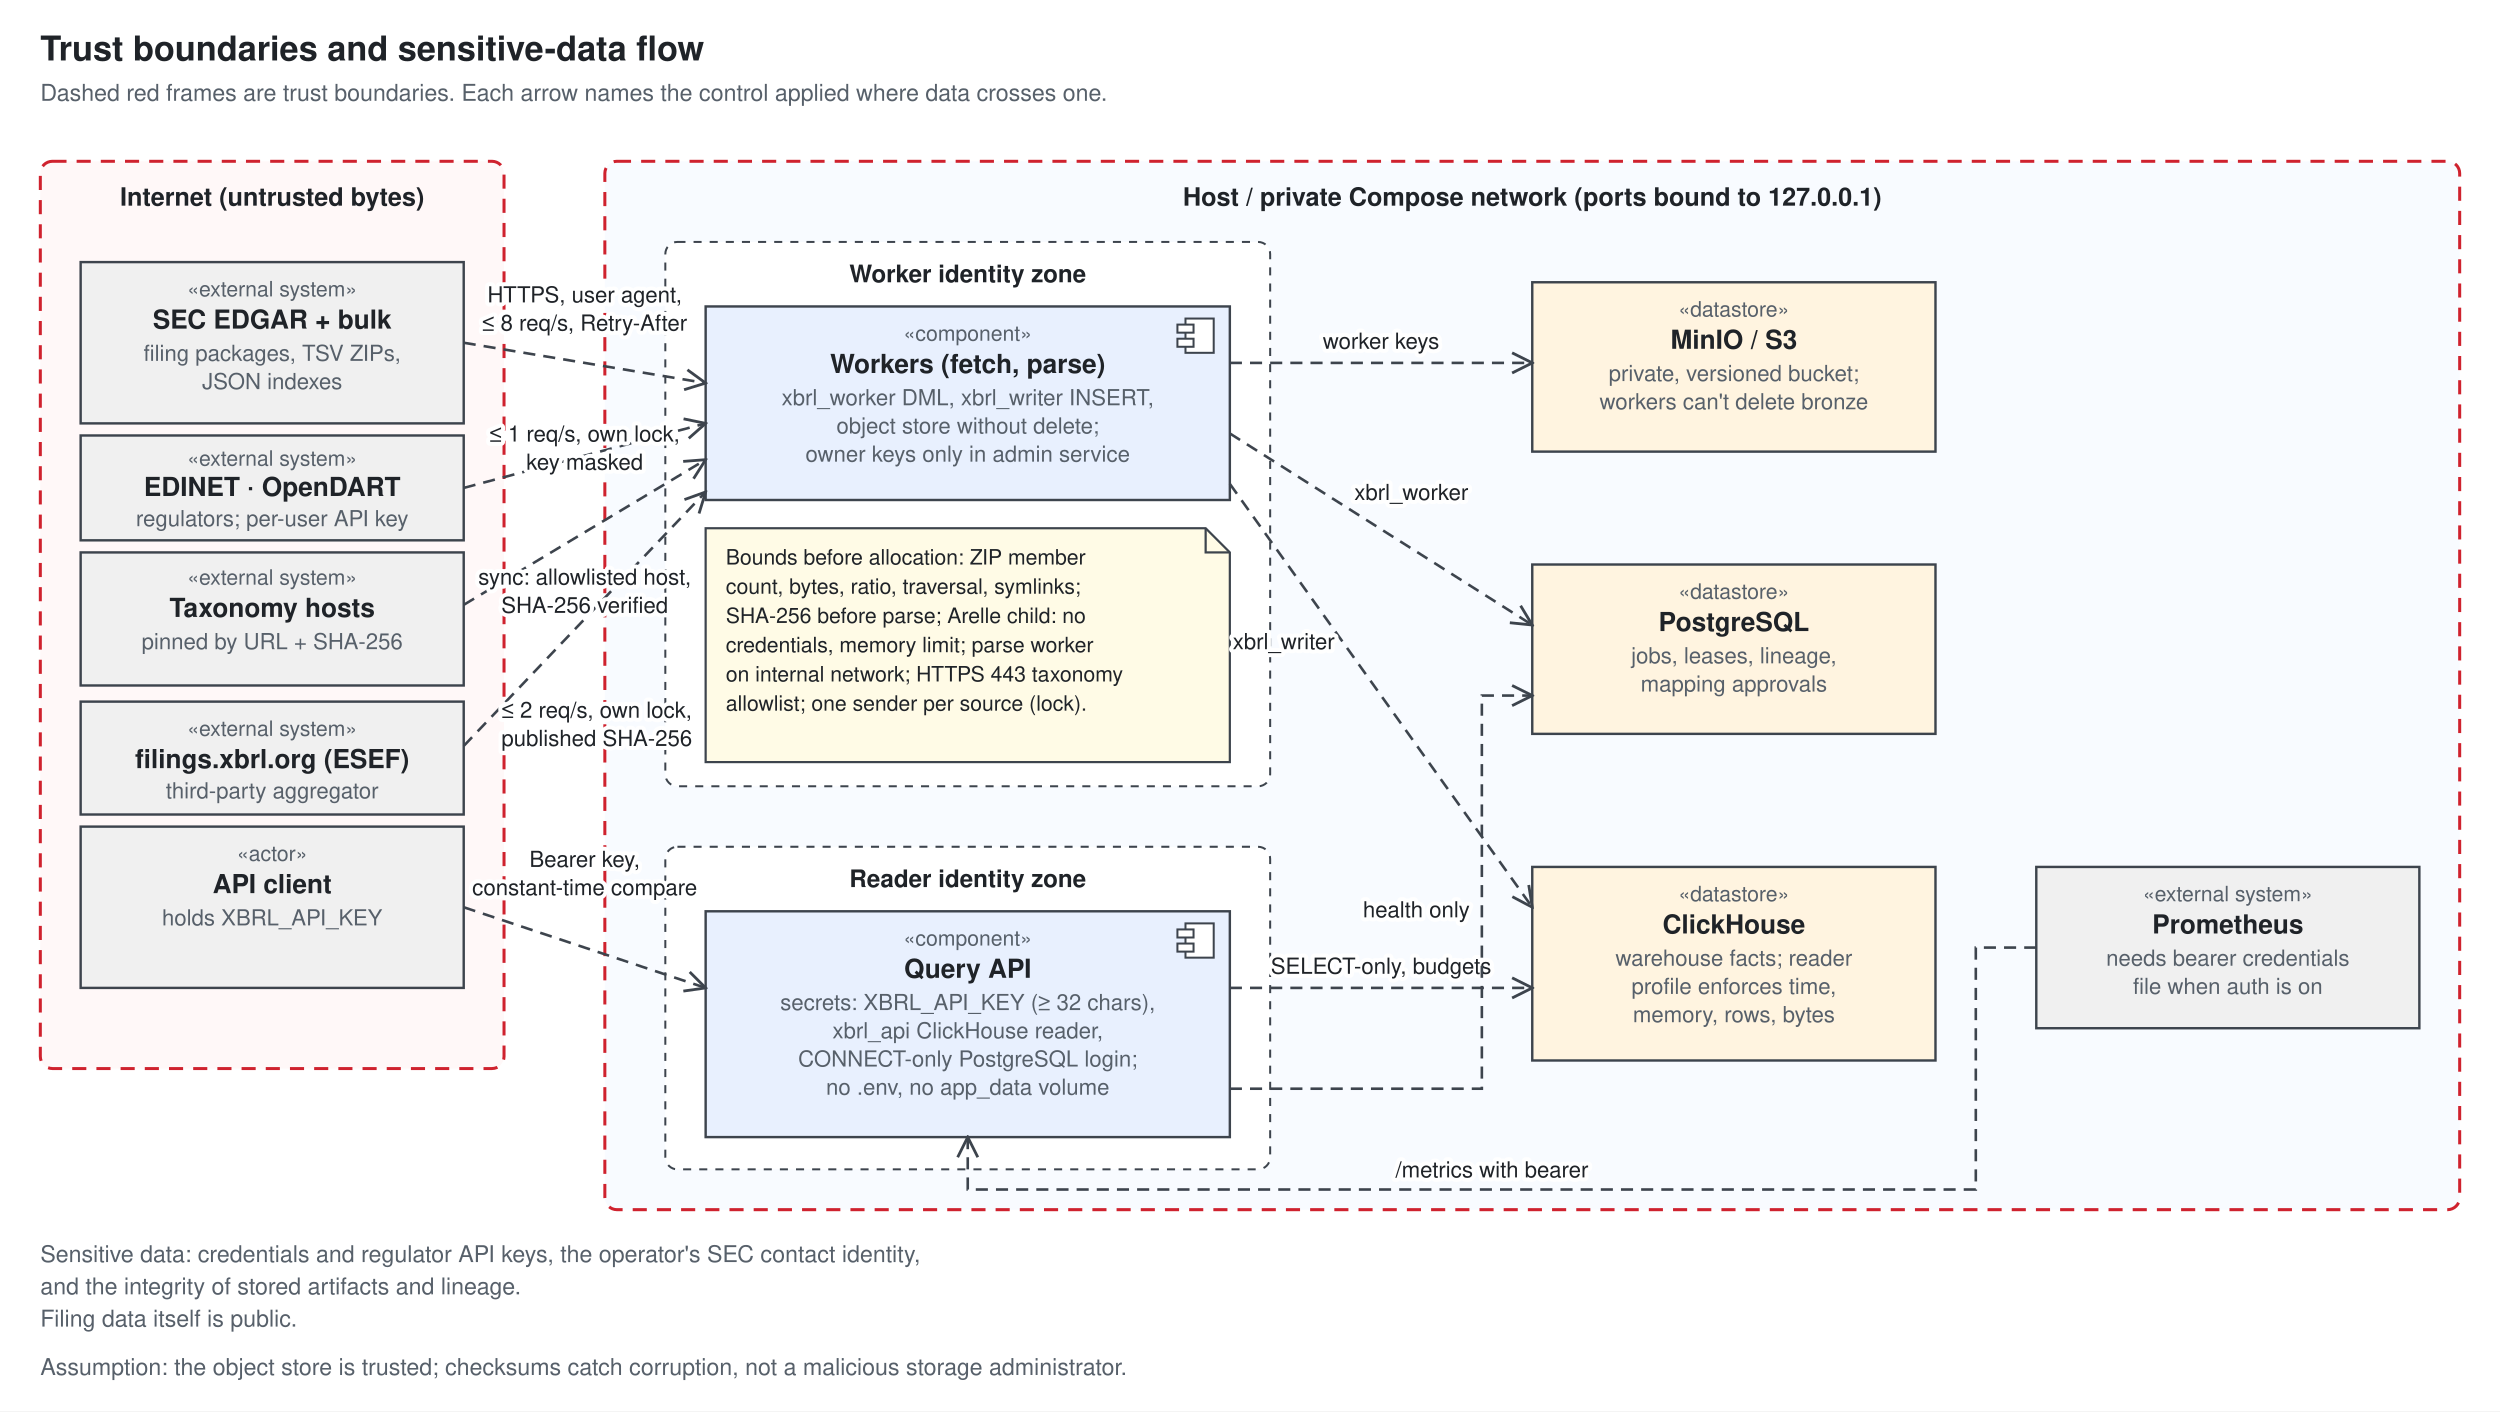
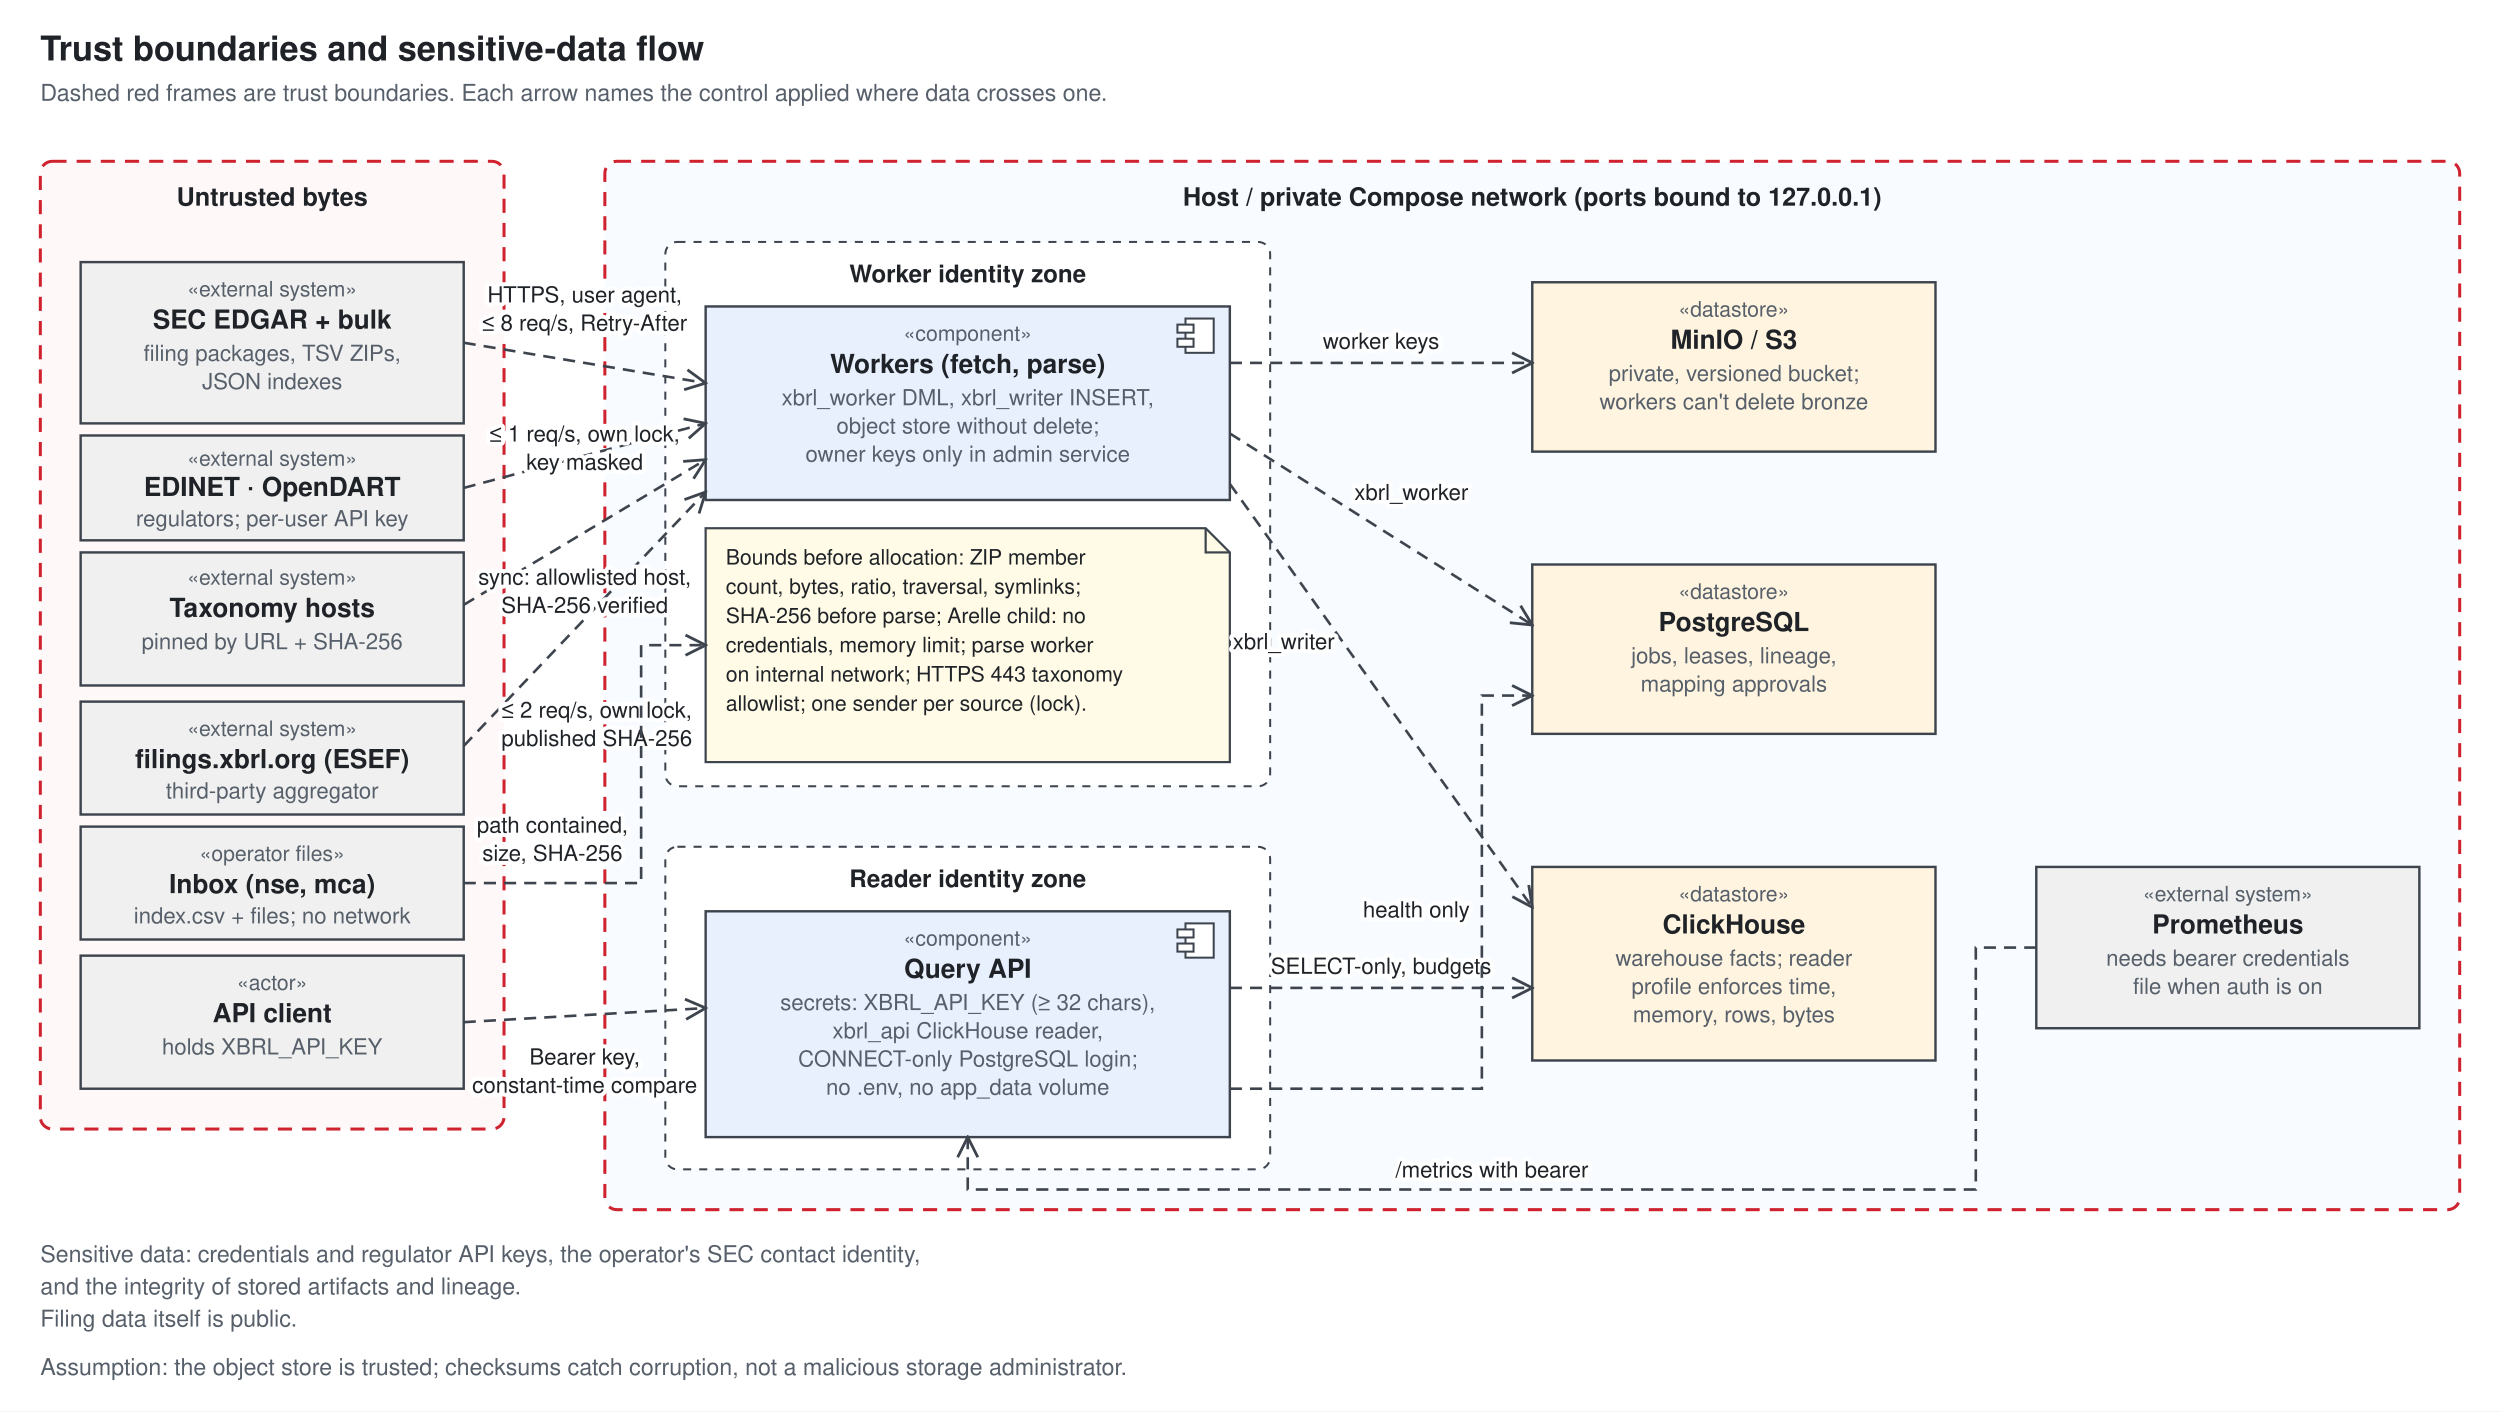
<svg xmlns="http://www.w3.org/2000/svg" viewBox="0 0 1240 700" width="1240" height="700" role="img" aria-labelledby="t d">
  <defs>
    <marker id="open" viewBox="0 0 12 12" refX="11" refY="6" markerWidth="12" markerHeight="12" markerUnits="userSpaceOnUse" orient="auto-start-reverse">
      <path d="M1,1 L11,6 L1,11" fill="none" stroke="#3d444d" stroke-width="1.4" />
    </marker>
    <marker id="filled" viewBox="0 0 12 12" refX="11" refY="6" markerWidth="11" markerHeight="11" markerUnits="userSpaceOnUse" orient="auto-start-reverse">
      <path d="M1,1 L11,6 L1,11 Z" fill="#3d444d" />
    </marker>
    <marker id="diamond" viewBox="0 0 16 10" refX="1" refY="5" markerWidth="16" markerHeight="10" markerUnits="userSpaceOnUse" orient="auto-start-reverse">
      <path d="M1,5 L8,1 L15,5 L8,9 Z" fill="#3d444d" />
    </marker>
  </defs>
  <style>
text { font-family: -apple-system, 'Segoe UI', Helvetica, Arial, sans-serif; fill: #1f2328; }
.m { fill: #57606a; }
.halo { paint-order: stroke; stroke: #ffffff; stroke-width: 4px; stroke-linejoin: round; }
</style>
  <rect width="1240" height="700" fill="#ffffff" />
  <text x="20" y="30" font-size="17" text-anchor="start" font-weight="600">Trust boundaries and sensitive-data flow</text>
  <text x="20" y="50" font-size="11.5" text-anchor="start" class="m">Dashed red frames are trust boundaries. Each arrow names the control applied where data crosses one.</text>
-   <rect x="20" y="80" width="230" height="450" rx="6" fill="#fff8f8" stroke="#cf222e" stroke-width="1.5" stroke-dasharray="7 5" />
-   <text x="135" y="102" font-size="12.5" text-anchor="middle" font-weight="600">Internet (untrusted bytes)</text>
+   <rect x="20" y="80" width="230" height="480" rx="6" fill="#fff8f8" stroke="#cf222e" stroke-width="1.5" stroke-dasharray="7 5" />
+   <text x="135" y="102" font-size="12.5" text-anchor="middle" font-weight="600">Untrusted bytes</text>
  <rect x="40" y="130" width="190" height="80" rx="0" fill="#f0f0f0" stroke="#3d444d" stroke-width="1.2" />
  <text x="135.0" y="147" font-size="10.5" text-anchor="middle" class="m">«external system»</text>
  <text x="135.0" y="163" font-size="13" text-anchor="middle" font-weight="600">SEC EDGAR + bulk</text>
  <text x="135.0" y="179" font-size="11" text-anchor="middle" class="m">filing packages, TSV ZIPs,</text>
  <text x="135.0" y="193" font-size="11" text-anchor="middle" class="m">JSON indexes</text>
  <rect x="40" y="216" width="190" height="52" rx="0" fill="#f0f0f0" stroke="#3d444d" stroke-width="1.2" />
  <text x="135.0" y="231" font-size="10.5" text-anchor="middle" class="m">«external system»</text>
  <text x="135.0" y="246" font-size="13" text-anchor="middle" font-weight="600">EDINET · OpenDART</text>
  <text x="135.0" y="261" font-size="11" text-anchor="middle" class="m">regulators; per-user API key</text>
  <rect x="40" y="274" width="190" height="66" rx="0" fill="#f0f0f0" stroke="#3d444d" stroke-width="1.2" />
  <text x="135.0" y="290" font-size="10.5" text-anchor="middle" class="m">«external system»</text>
  <text x="135.0" y="306" font-size="13" text-anchor="middle" font-weight="600">Taxonomy hosts</text>
  <text x="135.0" y="322" font-size="11" text-anchor="middle" class="m">pinned by URL + SHA-256</text>
  <rect x="40" y="348" width="190" height="56" rx="0" fill="#f0f0f0" stroke="#3d444d" stroke-width="1.2" />
  <text x="135.0" y="365" font-size="10.5" text-anchor="middle" class="m">«external system»</text>
  <text x="135.0" y="381" font-size="13" text-anchor="middle" font-weight="600">filings.xbrl.org (ESEF)</text>
  <text x="135.0" y="396" font-size="11" text-anchor="middle" class="m">third-party aggregator</text>
-   <rect x="40" y="410" width="190" height="80" rx="0" fill="#f0f0f0" stroke="#3d444d" stroke-width="1.2" />
-   <text x="135.0" y="427" font-size="10.5" text-anchor="middle" class="m">«actor»</text>
-   <text x="135.0" y="443" font-size="13" text-anchor="middle" font-weight="600">API client</text>
-   <text x="135.0" y="459" font-size="11" text-anchor="middle" class="m">holds XBRL_API_KEY</text>
+   <rect x="40" y="410" width="190" height="56" rx="0" fill="#f0f0f0" stroke="#3d444d" stroke-width="1.2" />
+   <text x="135.0" y="427" font-size="10.5" text-anchor="middle" class="m">«operator files»</text>
+   <text x="135.0" y="443" font-size="13" text-anchor="middle" font-weight="600">Inbox (nse, mca)</text>
+   <text x="135.0" y="458" font-size="11" text-anchor="middle" class="m">index.csv + files; no network</text>
+   <rect x="40" y="474" width="190" height="66" rx="0" fill="#f0f0f0" stroke="#3d444d" stroke-width="1.2" />
+   <text x="135.0" y="491" font-size="10.5" text-anchor="middle" class="m">«actor»</text>
+   <text x="135.0" y="507" font-size="13" text-anchor="middle" font-weight="600">API client</text>
+   <text x="135.0" y="523" font-size="11" text-anchor="middle" class="m">holds XBRL_API_KEY</text>
  <rect x="300" y="80" width="920" height="520" rx="6" fill="#f8fbff" stroke="#cf222e" stroke-width="1.5" stroke-dasharray="7 5" />
  <text x="760" y="102" font-size="12.5" text-anchor="middle" font-weight="600">Host / private Compose network (ports bound to 127.0.0.1)</text>
  <rect x="330" y="120" width="300" height="270" rx="6" fill="#ffffff" stroke="#3d444d" stroke-width="1" stroke-dasharray="4 4" />
  <text x="480" y="140" font-size="12" text-anchor="middle" font-weight="600">Worker identity zone</text>
  <rect x="350" y="152" width="260" height="96" rx="0" fill="#e8f0fe" stroke="#3d444d" stroke-width="1.2" />
  <text x="480.0" y="169" font-size="10.5" text-anchor="middle" class="m">«component»</text>
  <text x="480.0" y="185" font-size="13" text-anchor="middle" font-weight="600">Workers (fetch, parse)</text>
  <text x="480.0" y="201" font-size="11" text-anchor="middle" class="m">xbrl_worker DML, xbrl_writer INSERT,</text>
  <text x="480.0" y="215" font-size="11" text-anchor="middle" class="m">object store without delete;</text>
  <text x="480.0" y="229" font-size="11" text-anchor="middle" class="m">owner keys only in admin service</text>
  <rect x="588" y="158" width="14" height="17" rx="0" fill="#ffffff" stroke="#3d444d" stroke-width="1" />
  <rect x="584" y="161" width="8" height="4" rx="0" fill="#ffffff" stroke="#3d444d" stroke-width="1" />
  <rect x="584" y="168" width="8" height="4" rx="0" fill="#ffffff" stroke="#3d444d" stroke-width="1" />
  <path d="M350,262 L598,262 L610,274 L610,378 L350,378 Z" fill="#fffbe6" stroke="#3d444d" stroke-width="1.1" />
  <path d="M598,262 L598,274 L610,274" fill="none" stroke="#3d444d" stroke-width="1.1" />
  <text x="360" y="280" font-size="10.5" text-anchor="start">Bounds before allocation: ZIP member</text>
  <text x="360" y="294.5" font-size="10.5" text-anchor="start">count, bytes, ratio, traversal, symlinks;</text>
  <text x="360" y="309.0" font-size="10.5" text-anchor="start">SHA-256 before parse; Arelle child: no</text>
  <text x="360" y="323.5" font-size="10.5" text-anchor="start">credentials, memory limit; parse worker</text>
  <text x="360" y="338.0" font-size="10.5" text-anchor="start">on internal network; HTTPS 443 taxonomy</text>
  <text x="360" y="352.5" font-size="10.5" text-anchor="start">allowlist; one sender per source (lock).</text>
  <rect x="330" y="420" width="300" height="160" rx="6" fill="#ffffff" stroke="#3d444d" stroke-width="1" stroke-dasharray="4 4" />
  <text x="480" y="440" font-size="12" text-anchor="middle" font-weight="600">Reader identity zone</text>
  <rect x="350" y="452" width="260" height="112" rx="0" fill="#e8f0fe" stroke="#3d444d" stroke-width="1.2" />
  <text x="480.0" y="469" font-size="10.5" text-anchor="middle" class="m">«component»</text>
  <text x="480.0" y="485" font-size="13" text-anchor="middle" font-weight="600">Query API</text>
  <text x="480.0" y="501" font-size="11" text-anchor="middle" class="m">secrets: XBRL_API_KEY (≥ 32 chars),</text>
  <text x="480.0" y="515" font-size="11" text-anchor="middle" class="m">xbrl_api ClickHouse reader,</text>
  <text x="480.0" y="529" font-size="11" text-anchor="middle" class="m">CONNECT-only PostgreSQL login;</text>
  <text x="480.0" y="543" font-size="11" text-anchor="middle" class="m">no .env, no app_data volume</text>
  <rect x="588" y="458" width="14" height="17" rx="0" fill="#ffffff" stroke="#3d444d" stroke-width="1" />
  <rect x="584" y="461" width="8" height="4" rx="0" fill="#ffffff" stroke="#3d444d" stroke-width="1" />
  <rect x="584" y="468" width="8" height="4" rx="0" fill="#ffffff" stroke="#3d444d" stroke-width="1" />
  <rect x="760" y="140" width="200" height="84" rx="0" fill="#fff4e0" stroke="#3d444d" stroke-width="1.2" />
  <text x="860.0" y="157" font-size="10.5" text-anchor="middle" class="m">«datastore»</text>
  <text x="860.0" y="173" font-size="13" text-anchor="middle" font-weight="600">MinIO / S3</text>
  <text x="860.0" y="189" font-size="11" text-anchor="middle" class="m">private, versioned bucket;</text>
  <text x="860.0" y="203" font-size="11" text-anchor="middle" class="m">workers can't delete bronze</text>
  <rect x="760" y="280" width="200" height="84" rx="0" fill="#fff4e0" stroke="#3d444d" stroke-width="1.2" />
  <text x="860.0" y="297" font-size="10.5" text-anchor="middle" class="m">«datastore»</text>
  <text x="860.0" y="313" font-size="13" text-anchor="middle" font-weight="600">PostgreSQL</text>
  <text x="860.0" y="329" font-size="11" text-anchor="middle" class="m">jobs, leases, lineage,</text>
  <text x="860.0" y="343" font-size="11" text-anchor="middle" class="m">mapping approvals</text>
  <rect x="760" y="430" width="200" height="96" rx="0" fill="#fff4e0" stroke="#3d444d" stroke-width="1.2" />
  <text x="860.0" y="447" font-size="10.5" text-anchor="middle" class="m">«datastore»</text>
  <text x="860.0" y="463" font-size="13" text-anchor="middle" font-weight="600">ClickHouse</text>
  <text x="860.0" y="479" font-size="11" text-anchor="middle" class="m">warehouse facts; reader</text>
  <text x="860.0" y="493" font-size="11" text-anchor="middle" class="m">profile enforces time,</text>
  <text x="860.0" y="507" font-size="11" text-anchor="middle" class="m">memory, rows, bytes</text>
  <rect x="1010" y="430" width="190" height="80" rx="0" fill="#f0f0f0" stroke="#3d444d" stroke-width="1.2" />
  <text x="1105.0" y="447" font-size="10.5" text-anchor="middle" class="m">«external system»</text>
  <text x="1105.0" y="463" font-size="13" text-anchor="middle" font-weight="600">Prometheus</text>
  <text x="1105.0" y="479" font-size="11" text-anchor="middle" class="m">needs bearer credentials</text>
  <text x="1105.0" y="493" font-size="11" text-anchor="middle" class="m">file when auth is on</text>
  <path d="M230,170 L350,190" fill="none" stroke="#3d444d" stroke-width="1.3" stroke-dasharray="6 4" marker-end="url(#open)" />
  <text x="290" y="150" font-size="11" text-anchor="middle" class="halo">HTTPS, user agent,</text>
  <text x="290" y="164" font-size="11" text-anchor="middle" class="halo">≤ 8 req/s, Retry-After</text>
  <path d="M230,242 L350,210" fill="none" stroke="#3d444d" stroke-width="1.3" stroke-dasharray="6 4" marker-end="url(#open)" />
  <text x="290" y="219" font-size="11" text-anchor="middle" class="halo">≤ 1 req/s, own lock,</text>
  <text x="290" y="233" font-size="11" text-anchor="middle" class="halo">key masked</text>
  <path d="M230,370 L350,244" fill="none" stroke="#3d444d" stroke-width="1.3" stroke-dasharray="6 4" marker-end="url(#open)" />
  <text x="296" y="356" font-size="11" text-anchor="middle" class="halo">≤ 2 req/s, own lock,</text>
  <text x="296" y="370" font-size="11" text-anchor="middle" class="halo">published SHA-256</text>
  <path d="M230,300 L350,228" fill="none" stroke="#3d444d" stroke-width="1.3" stroke-dasharray="6 4" marker-end="url(#open)" />
  <text x="290" y="290" font-size="11" text-anchor="middle" class="halo">sync: allowlisted host,</text>
  <text x="290" y="304" font-size="11" text-anchor="middle" class="halo">SHA-256 verified</text>
-   <path d="M230,450 L350,490" fill="none" stroke="#3d444d" stroke-width="1.3" stroke-dasharray="6 4" marker-end="url(#open)" />
-   <text x="290" y="430" font-size="11" text-anchor="middle" class="halo">Bearer key,</text>
-   <text x="290" y="444" font-size="11" text-anchor="middle" class="halo">constant-time compare</text>
+   <path d="M230,507 L350,500" fill="none" stroke="#3d444d" stroke-width="1.3" stroke-dasharray="6 4" marker-end="url(#open)" />
+   <text x="290" y="528" font-size="11" text-anchor="middle" class="halo">Bearer key,</text>
+   <text x="290" y="542" font-size="11" text-anchor="middle" class="halo">constant-time compare</text>
+   <path d="M230,438 L318,438 L318,320 L350,320" fill="none" stroke="#3d444d" stroke-width="1.3" stroke-dasharray="6 4" marker-end="url(#open)" />
+   <text x="274" y="413" font-size="11" text-anchor="middle" class="halo">path contained,</text>
+   <text x="274" y="427" font-size="11" text-anchor="middle" class="halo">size, SHA-256</text>
  <path d="M610,180 L760,180" fill="none" stroke="#3d444d" stroke-width="1.3" stroke-dasharray="6 4" marker-end="url(#open)" />
  <text x="685" y="173" font-size="11" text-anchor="middle" class="halo">worker keys</text>
  <path d="M610,215 L760,310" fill="none" stroke="#3d444d" stroke-width="1.3" stroke-dasharray="6 4" marker-end="url(#open)" />
  <text x="700" y="248" font-size="11" text-anchor="middle" class="halo">xbrl_worker</text>
  <path d="M610,240 L760,450" fill="none" stroke="#3d444d" stroke-width="1.3" stroke-dasharray="6 4" marker-end="url(#open)" />
  <text x="662" y="322" font-size="11" text-anchor="end" class="halo">xbrl_writer</text>
  <path d="M610,490 L760,490" fill="none" stroke="#3d444d" stroke-width="1.3" stroke-dasharray="6 4" marker-end="url(#open)" />
  <text x="685" y="483" font-size="11" text-anchor="middle" class="halo">SELECT-only, budgets</text>
  <path d="M610,540 L735,540 L735,345 L760,345" fill="none" stroke="#3d444d" stroke-width="1.3" stroke-dasharray="6 4" marker-end="url(#open)" />
  <text x="729" y="455" font-size="11" text-anchor="end" class="halo">health only</text>
  <path d="M1010,470 L980,470 L980,590 L480,590 L480,564" fill="none" stroke="#3d444d" stroke-width="1.3" stroke-dasharray="6 4" marker-end="url(#open)" />
  <text x="740" y="584" font-size="11" text-anchor="middle" class="halo">/metrics with bearer</text>
  <text x="20" y="626" font-size="11.5" text-anchor="start" class="m">Sensitive data: credentials and regulator API keys, the operator's SEC contact identity,</text>
  <text x="20" y="642" font-size="11.5" text-anchor="start" class="m">and the integrity of stored artifacts and lineage.</text>
  <text x="20" y="658" font-size="11.5" text-anchor="start" class="m">Filing data itself is public.</text>
  <text x="20" y="682" font-size="11.5" text-anchor="start" class="m">Assumption: the object store is trusted; checksums catch corruption, not a malicious storage administrator.</text>
</svg>
